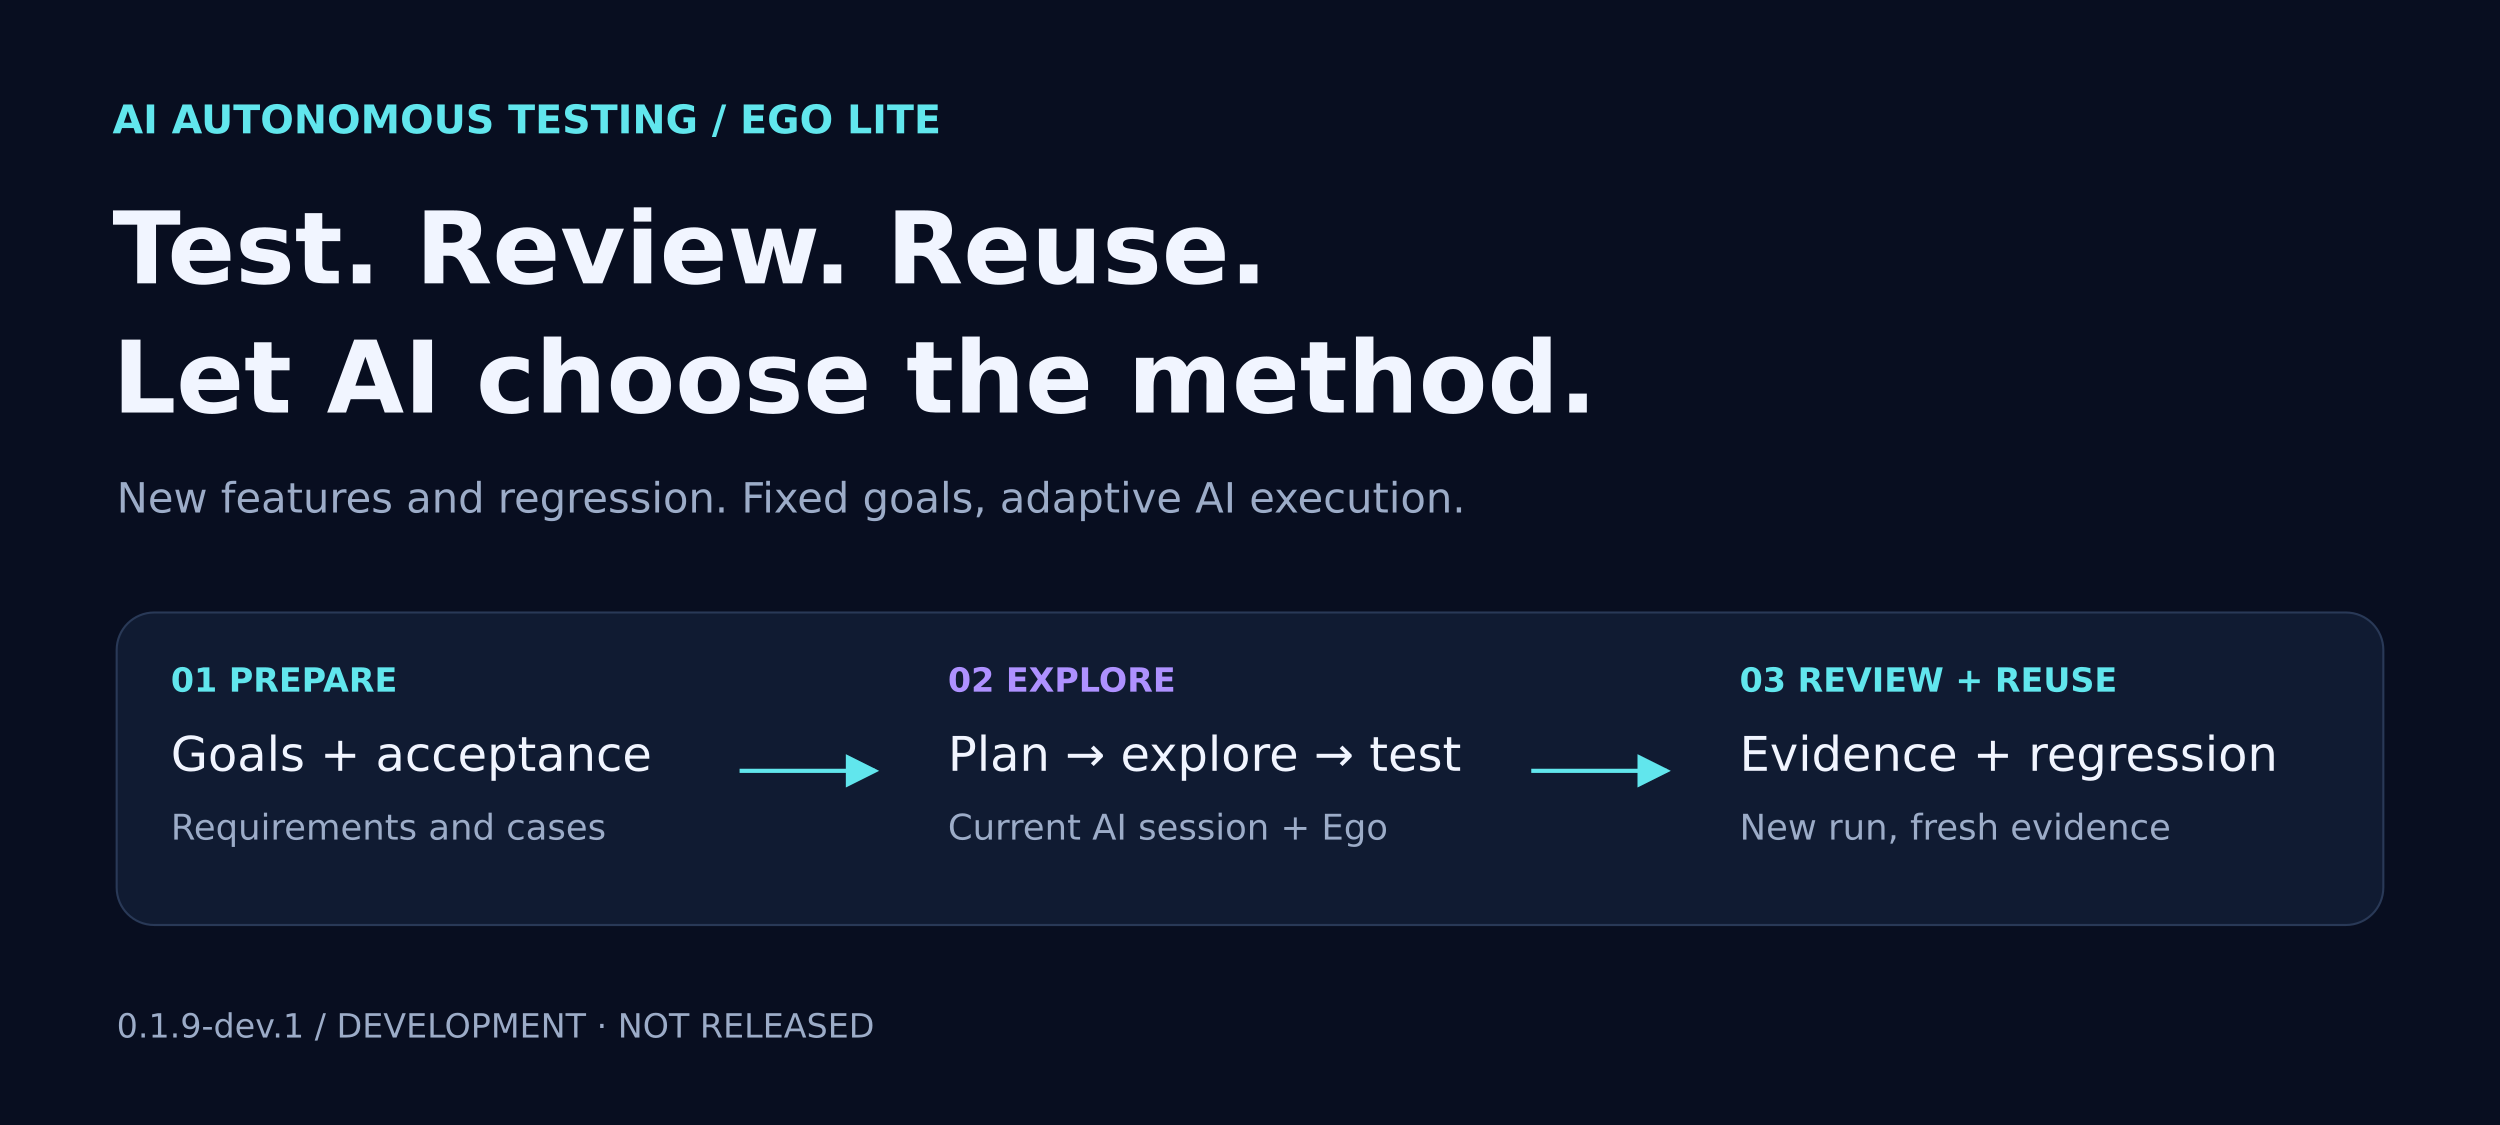
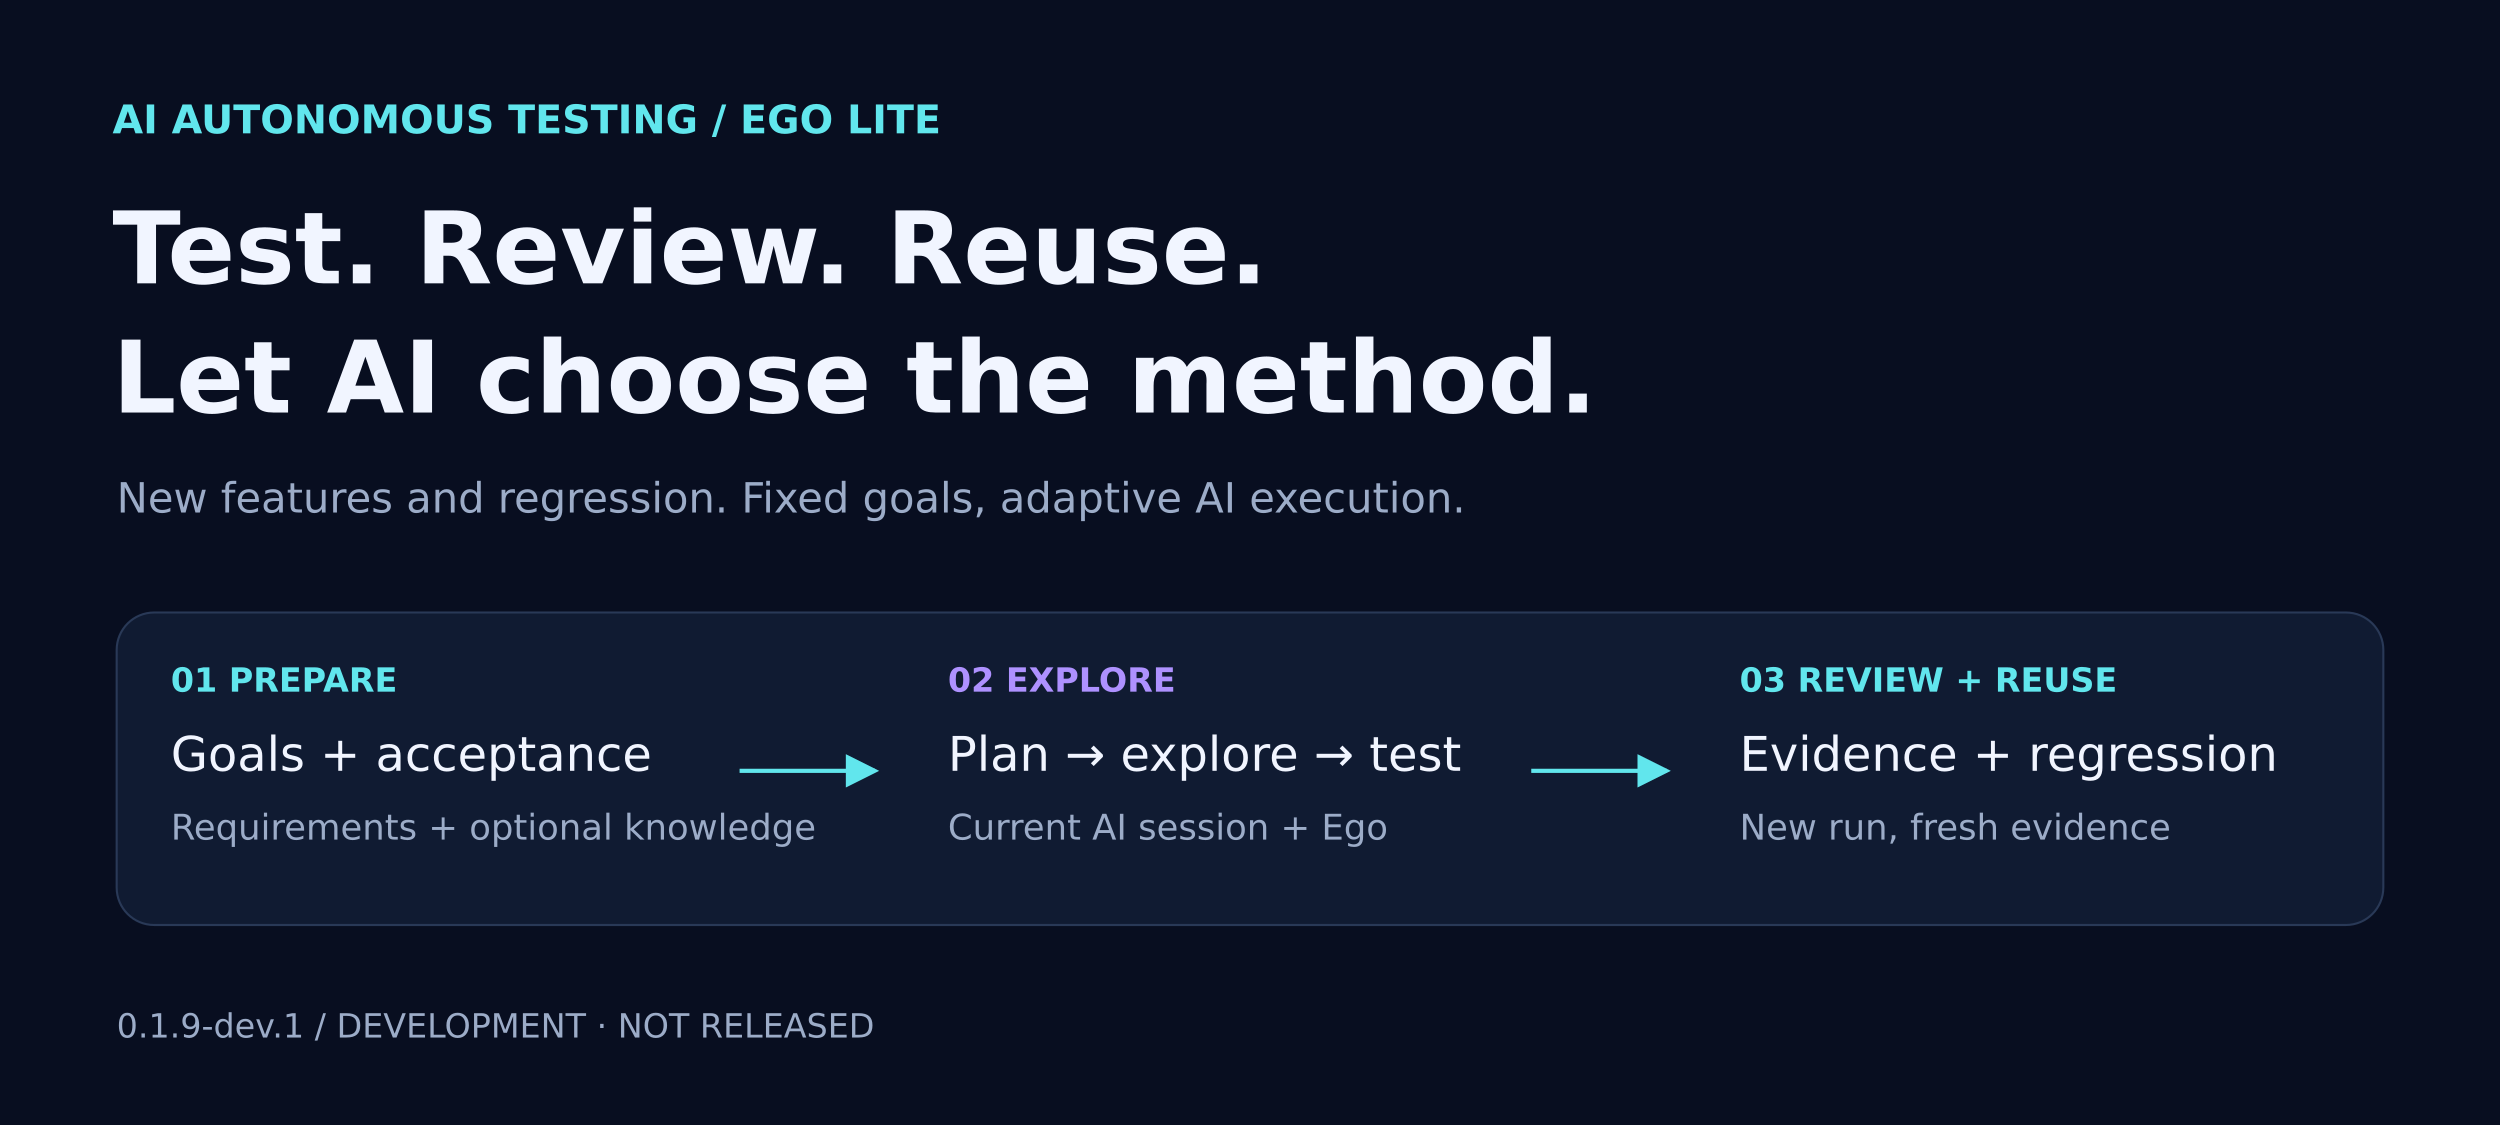
<svg xmlns="http://www.w3.org/2000/svg" width="1200" height="540" viewBox="0 0 1200 540" role="img" aria-label="AI Autonomous Testing · Ego Lite">
  <defs>
    <linearGradient id="g">
      <stop stop-color="#61e6ed" />
      <stop offset="1" stop-color="#ae91ff" />
    </linearGradient>
    <marker id="arrow" markerWidth="8" markerHeight="8" refX="7" refY="4" orient="auto">
      <path d="M0,0 L8,4 L0,8" fill="#61e6ed" />
    </marker>
  </defs>
  <g font-family="DejaVu Sans, Noto Sans CJK SC, sans-serif">
    <rect x="0" y="0" width="1200" height="540" rx="0" fill="#080e20" stroke="#080e20" />
    <path d="M0,2 H1200" stroke="url(#g)" stroke-width="4" />
    <text x="54" y="64" font-size="19" fill="#61e6ed" font-weight="700">AI AUTONOMOUS TESTING / EGO LITE</text>
    <text x="54" y="136" font-size="48" fill="#f1f5ff" font-weight="700">Test. Review. Reuse.</text>
    <text x="54" y="198" font-size="48" fill="#f1f5ff" font-weight="700">Let AI choose the method.</text>
    <text x="56" y="246" font-size="20" fill="#9cacc8" font-weight="400">New features and regression. Fixed goals, adaptive AI execution.</text>
    <rect x="56" y="294" width="1088" height="150" rx="18" fill="#101b32" stroke="#293957" />
    <text x="82" y="332" font-size="16" fill="#61e6ed" font-weight="700">01  PREPARE</text>
    <text x="82" y="370" font-size="23" fill="#f1f5ff" font-weight="400">Goals + acceptance</text>
-     <text x="82" y="403" font-size="17" fill="#9cacc8" font-weight="400">Requirements and cases</text>
+     <text x="82" y="403" font-size="17" fill="#9cacc8" font-weight="400">Requirements + optional knowledge</text>
    <text x="455" y="332" font-size="16" fill="#ae91ff" font-weight="700">02  EXPLORE</text>
    <text x="455" y="370" font-size="23" fill="#f1f5ff" font-weight="400">Plan → explore → test</text>
    <text x="455" y="403" font-size="17" fill="#9cacc8" font-weight="400">Current AI session + Ego</text>
    <text x="835" y="332" font-size="16" fill="#61e6ed" font-weight="700">03  REVIEW + REUSE</text>
    <text x="835" y="370" font-size="23" fill="#f1f5ff" font-weight="400">Evidence + regression</text>
    <text x="835" y="403" font-size="17" fill="#9cacc8" font-weight="400">New run, fresh evidence</text>
    <path d="M355,370 L420,370" stroke="#61e6ed" stroke-width="2" fill="none" marker-end="url(#arrow)" />
    <path d="M735,370 L800,370" stroke="#61e6ed" stroke-width="2" fill="none" marker-end="url(#arrow)" />
    <text x="56" y="498" font-size="16" fill="#9cacc8" font-weight="400">0.1.9-dev.1  /  DEVELOPMENT · NOT RELEASED</text>
  </g>
</svg>
